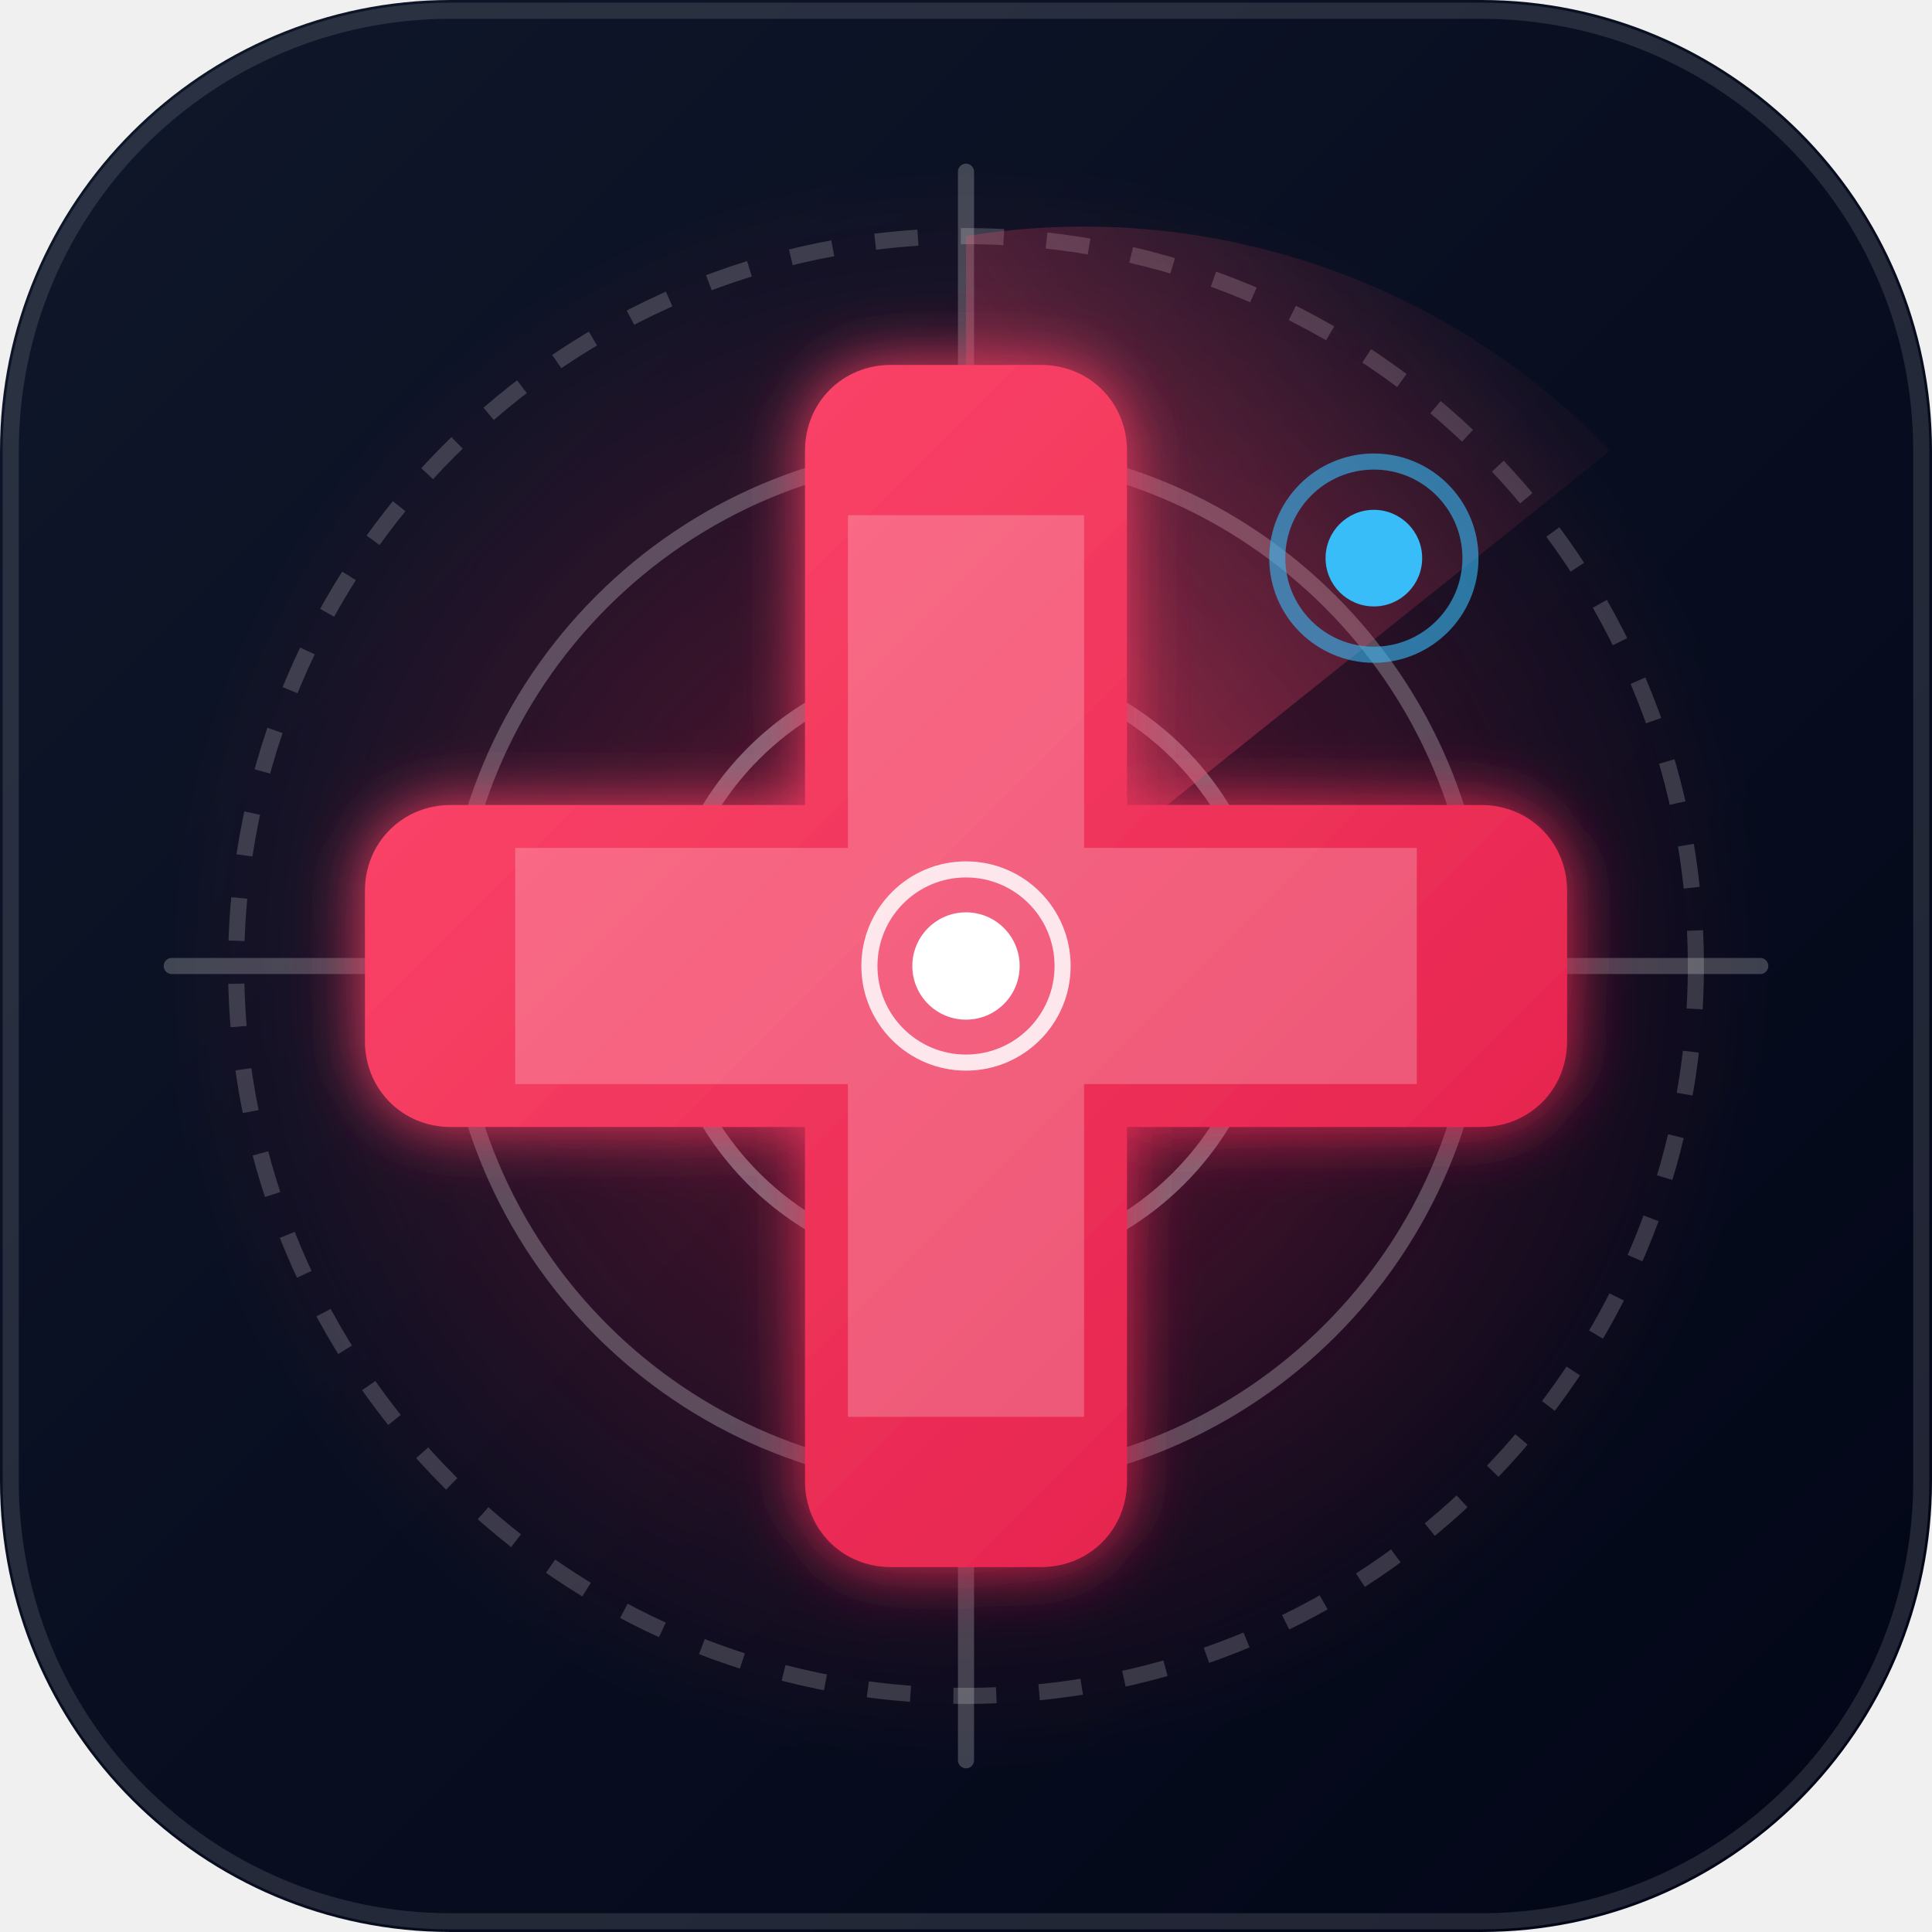
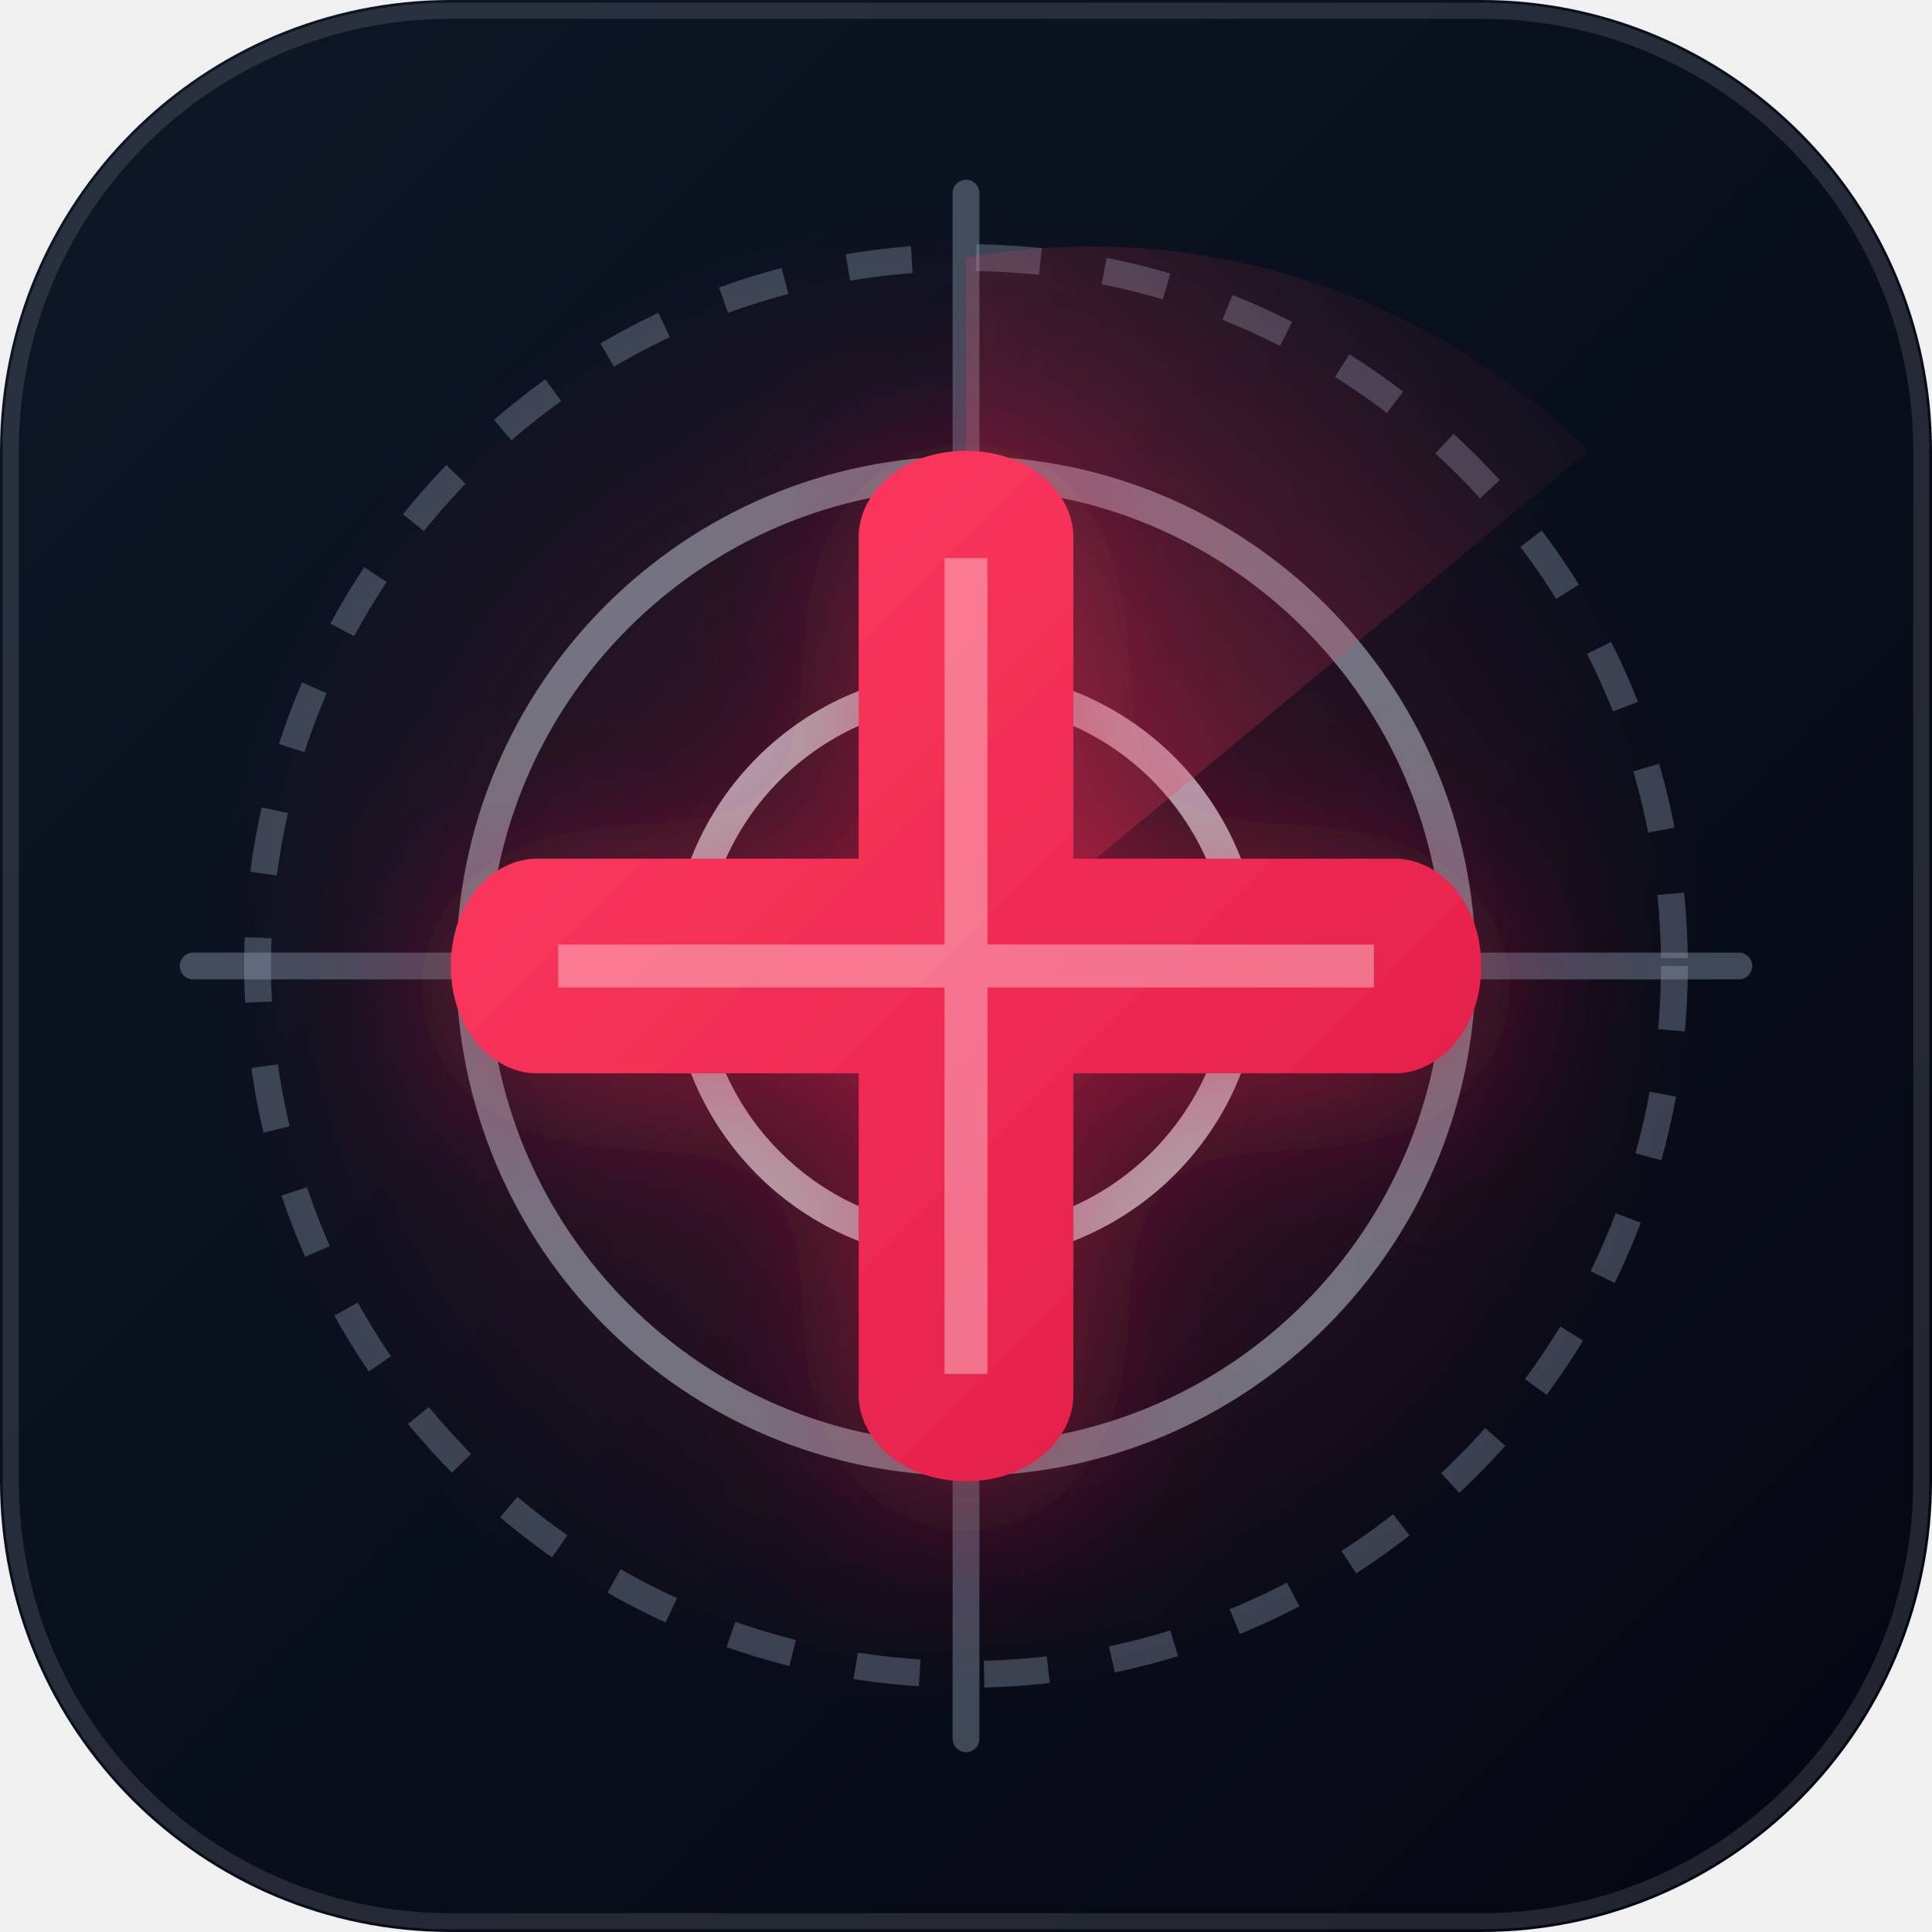
<svg xmlns="http://www.w3.org/2000/svg" width="180" height="180" viewBox="0 0 180 180" fill="none">
  <defs>
-     <linearGradient id="bgGrad" x1="0" y1="0" x2="180" y2="180" gradientUnits="userSpaceOnUse">
-       <stop offset="0%" stop-color="#0f172a" />
-       <stop offset="100%" stop-color="#020617" />
+     <linearGradient id="bgDark" x1="0" y1="0" x2="180" y2="180" gradientUnits="userSpaceOnUse">
+       <stop offset="0%" stop-color="#0e1726" />
+       <stop offset="100%" stop-color="#030712" />
    </linearGradient>
-     <linearGradient id="crossGrad" x1="34" y1="34" x2="146" y2="146" gradientUnits="userSpaceOnUse">
-       <stop offset="0%" stop-color="#ff4b6e" />
+     <linearGradient id="crossDark" x1="50" y1="50" x2="130" y2="130" gradientUnits="userSpaceOnUse">
+       <stop offset="0%" stop-color="#ff3b60" />
      <stop offset="100%" stop-color="#e11d48" />
    </linearGradient>
-     <linearGradient id="sweepGrad" x1="90" y1="90" x2="155" y2="40" gradientUnits="userSpaceOnUse">
-       <stop offset="0%" stop-color="#ff4b6e" stop-opacity="0.5" />
-       <stop offset="100%" stop-color="#ff4b6e" stop-opacity="0" />
+     <linearGradient id="sweepDark" x1="90" y1="90" x2="155" y2="35" gradientUnits="userSpaceOnUse">
+       <stop offset="0%" stop-color="#ff3b60" stop-opacity="0.35" />
+       <stop offset="100%" stop-color="#ff3b60" stop-opacity="0" />
    </linearGradient>
-     <radialGradient id="coreGlow" cx="90" cy="90" r="75" gradientUnits="userSpaceOnUse">
-       <stop offset="0%" stop-color="#e11d48" stop-opacity="0.4" />
+     <radialGradient id="glowDark" cx="90" cy="90" r="70" gradientUnits="userSpaceOnUse">
+       <stop offset="0%" stop-color="#e11d48" stop-opacity="0.3" />
      <stop offset="100%" stop-color="#e11d48" stop-opacity="0" />
    </radialGradient>
-     <filter id="glow" x="-20%" y="-20%" width="140%" height="140%">
-       <feGaussianBlur stdDeviation="3" result="blur" />
-       <feComposite in="SourceGraphic" in2="blur" operator="over" />
-     </filter>
  </defs>
-   <rect width="180" height="180" rx="42" fill="url(#bgGrad)" />
-   <rect x="1" y="1" width="178" height="178" rx="41" stroke="rgba(255,255,255,0.12)" stroke-width="1.5" />
-   <circle cx="90" cy="90" r="75" fill="url(#coreGlow)" />
-   <circle cx="90" cy="90" r="68" stroke="#ffffff" stroke-width="1.5" stroke-opacity="0.18" stroke-dasharray="4 4" />
-   <circle cx="90" cy="90" r="48" stroke="#ffffff" stroke-width="1.5" stroke-opacity="0.25" />
-   <circle cx="90" cy="90" r="28" stroke="#ffffff" stroke-width="1.5" stroke-opacity="0.35" />
-   <line x1="90" y1="16" x2="90" y2="164" stroke="#ffffff" stroke-width="1.5" stroke-opacity="0.22" stroke-linecap="round" />
-   <line x1="16" y1="90" x2="164" y2="90" stroke="#ffffff" stroke-width="1.5" stroke-opacity="0.22" stroke-linecap="round" />
-   <path d="M 90 90 L 150 42 A 68 68 0 0 0 90 22 Z" fill="url(#sweepGrad)" />
-   <path d="     M 75 42     C 75 37.5, 78.5 34, 83 34     L 97 34     C 101.5 34, 105 37.5, 105 42     L 105 75     L 138 75     C 142.5 75, 146 78.5, 146 83     L 146 97     C 146 101.5, 142.5 105, 138 105     L 105 105     L 105 138     C 105 142.5, 101.5 146, 97 146     L 83 146     C 78.5 146, 75 142.5, 75 138     L 75 105     L 42 105     C 37.5 105, 34 101.5, 34 97     L 34 83     C 34 78.5, 37.5 75, 42 75     L 75 75     Z   " fill="url(#crossGrad)" filter="url(#glow)" />
-   <path d="     M 79 48     L 101 48     L 101 79     L 132 79     L 132 101     L 101 101     L 101 132     L 79 132     L 79 101     L 48 101     L 48 79     L 79 79     Z   " fill="#ffffff" fill-opacity="0.22" />
-   <circle cx="128" cy="52" r="4.5" fill="#38bdf8" />
-   <circle cx="128" cy="52" r="9" stroke="#38bdf8" stroke-width="1.5" stroke-opacity="0.6" />
-   <circle cx="90" cy="90" r="5" fill="#ffffff" />
-   <circle cx="90" cy="90" r="9" stroke="#ffffff" stroke-width="1.5" stroke-opacity="0.85" />
+   <rect width="180" height="180" rx="42" fill="url(#bgDark)" />
+   <rect x="1" y="1" width="178" height="178" rx="41" stroke="rgba(255, 255, 255, 0.12)" stroke-width="1.5" />
+   <circle cx="90" cy="90" r="70" fill="url(#glowDark)" />
+   <circle cx="90" cy="90" r="66" stroke="#94a3b8" stroke-width="2.5" stroke-opacity="0.35" stroke-dasharray="6 6" />
+   <circle cx="90" cy="90" r="46" stroke="#cbd5e1" stroke-width="3" stroke-opacity="0.5" />
+   <circle cx="90" cy="90" r="26" stroke="#f1f5f9" stroke-width="3" stroke-opacity="0.65" />
+   <line x1="90" y1="18" x2="90" y2="162" stroke="#94a3b8" stroke-width="2.5" stroke-opacity="0.4" stroke-linecap="round" />
+   <line x1="18" y1="90" x2="162" y2="90" stroke="#94a3b8" stroke-width="2.5" stroke-opacity="0.4" stroke-linecap="round" />
+   <path d="M 90 90 L 148 42 A 66 66 0 0 0 90 24 Z" fill="url(#sweepDark)" />
+   <path d="     M 80 50     C 80 46, 84 42, 90 42     C 96 42, 100 46, 100 50     L 100 80     L 130 80     C 134 80, 138 84, 138 90     C 138 96, 134 100, 130 100     L 100 100     L 100 130     C 100 134, 96 138, 90 138     C 84 138, 80 134, 80 130     L 80 100     L 50 100     C 46 100, 42 96, 42 90     C 42 84, 46 80, 50 80     L 80 80     Z   " fill="url(#crossDark)" filter="drop-shadow(0 2px 8px rgba(225, 29, 72, 0.5))" />
+   <path d="     M 88 52     L 92 52     L 92 88     L 128 88     L 128 92     L 92 92     L 92 128     L 88 128     L 88 92     L 52 92     L 52 88     L 88 88     Z   " fill="#ffffff" fill-opacity="0.35" />
</svg>
